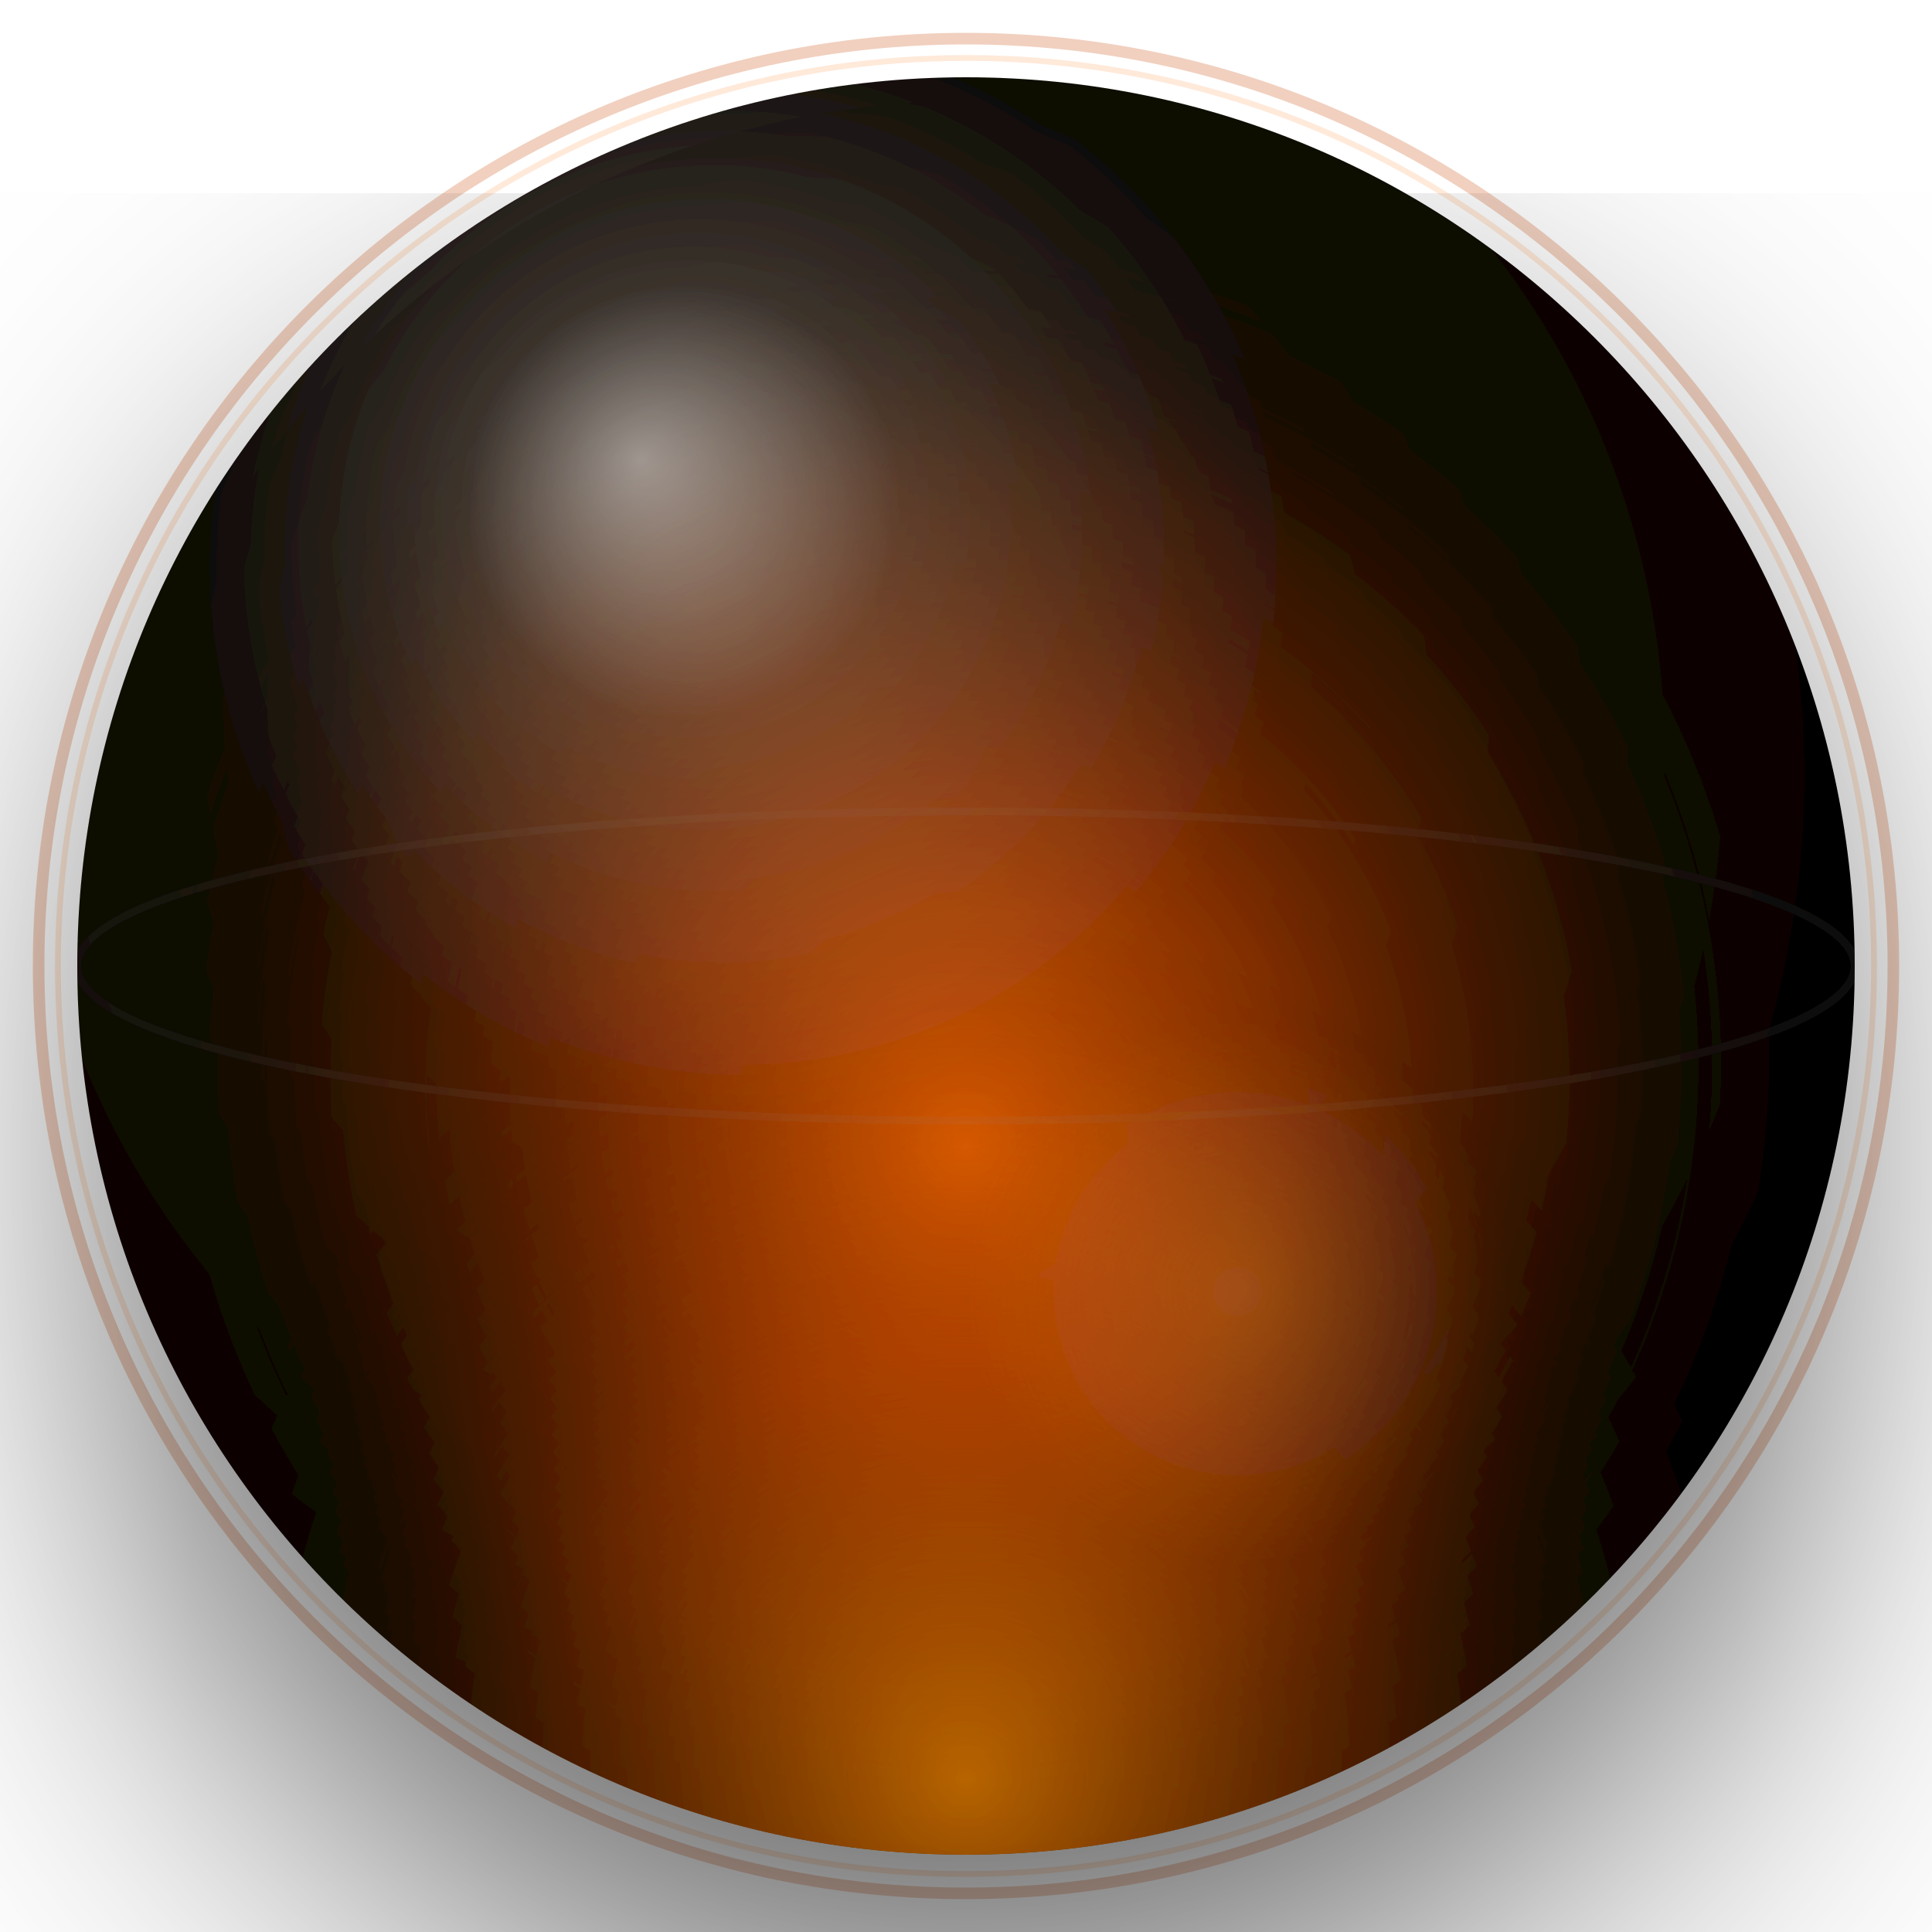
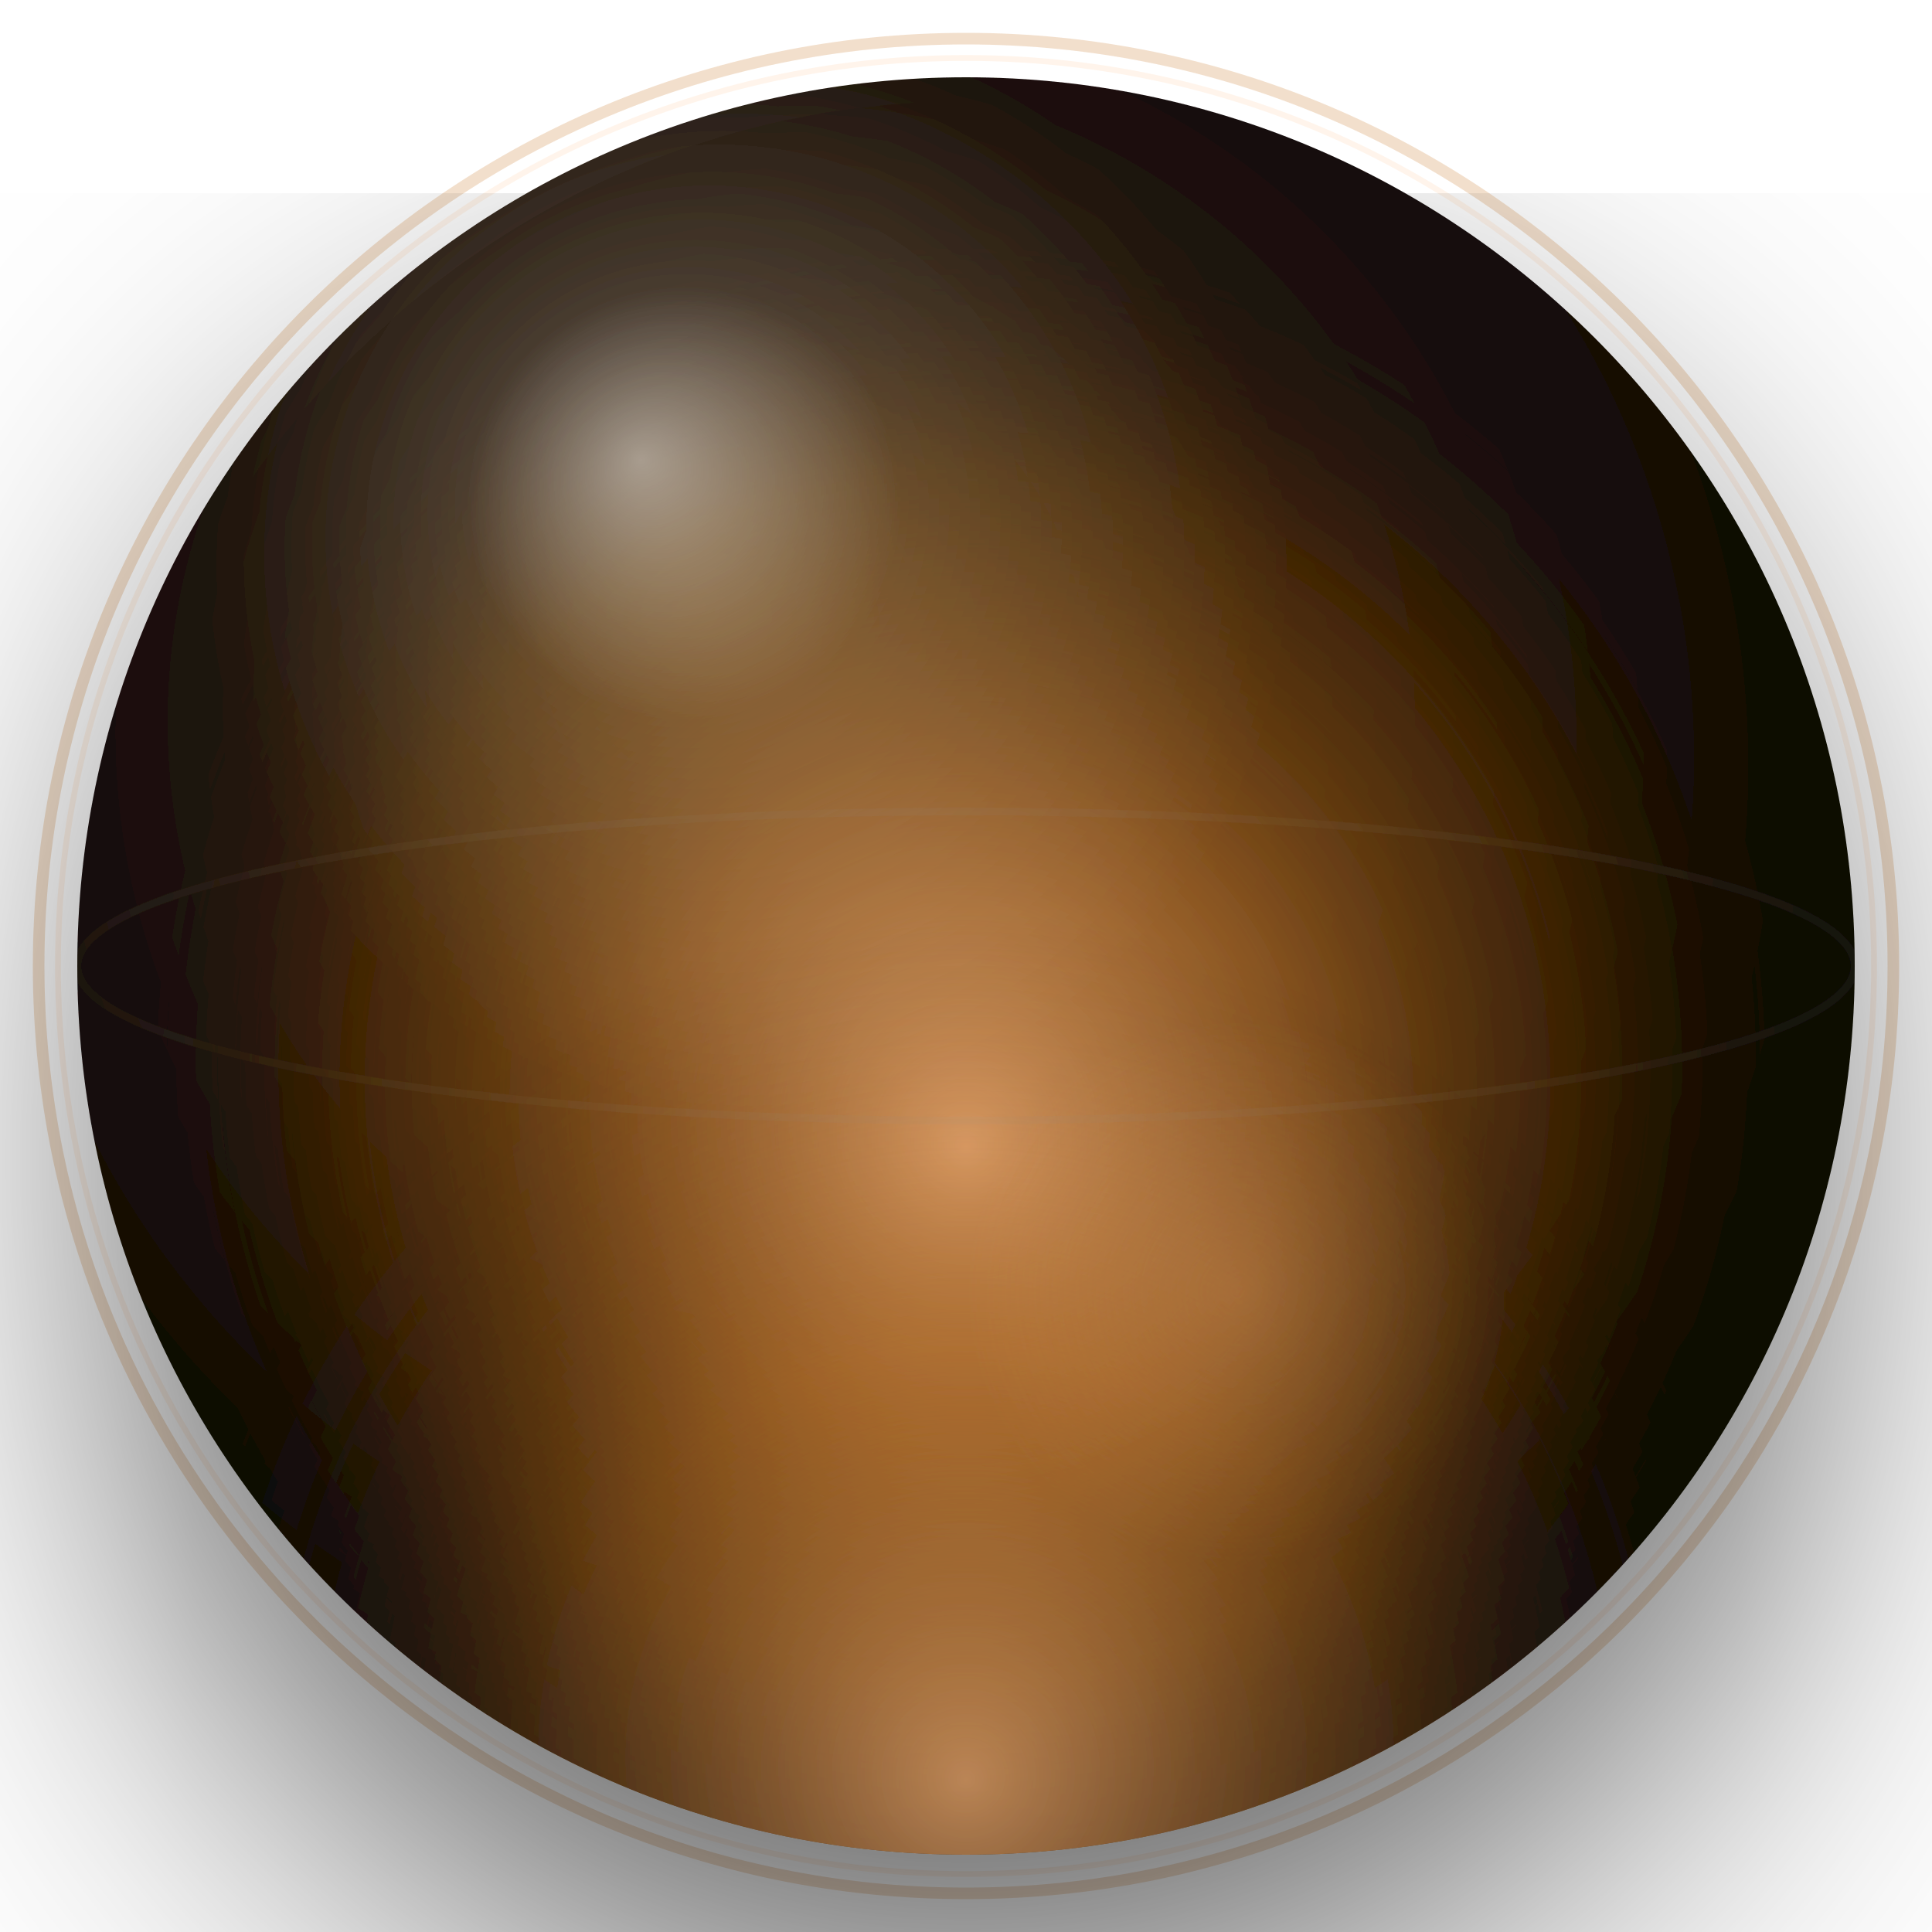
<svg xmlns="http://www.w3.org/2000/svg" width="100" height="100" viewBox="0 0 100 100">
  <defs>
    <radialGradient id="sphereBase" cx="45%" cy="40%" r="55%" fx="35%" fy="30%">
-       <stop offset="0%" stop-color="#2a1a0a" />
-       <stop offset="35%" stop-color="#1a1008" />
-       <stop offset="70%" stop-color="#0d0905" />
-       <stop offset="100%" stop-color="#050302" />
+       <stop offset="0%" stop-color="#3d2200" />
+       <stop offset="35%" stop-color="#2a1a0a" />
+       <stop offset="70%" stop-color="#1a1008" />
+       <stop offset="100%" stop-color="#0d0905" />
    </radialGradient>
    <radialGradient id="orangeGlow" cx="50%" cy="55%" r="45%" fx="50%" fy="60%">
-       <stop offset="0%" stop-color="#ff6a00" stop-opacity=".9" />
-       <stop offset="40%" stop-color="#c94400" stop-opacity=".6" />
-       <stop offset="75%" stop-color="#7a2800" stop-opacity=".3" />
-       <stop offset="100%" stop-color="#1a0800" stop-opacity="0" />
+       <stop offset="0%" stop-color="#ffb779" stop-opacity=".9" />
+       <stop offset="40%" stop-color="#cd7f32" stop-opacity=".6" />
+       <stop offset="75%" stop-color="#8e4e00" stop-opacity=".3" />
+       <stop offset="100%" stop-color="#3d1c00" stop-opacity="0" />
    </radialGradient>
    <radialGradient id="rimLight" cx="50%" cy="92%" r="45%" fx="50%" fy="95%">
-       <stop offset="0%" stop-color="#ff8c00" stop-opacity=".7" />
-       <stop offset="50%" stop-color="#e05500" stop-opacity=".3" />
+       <stop offset="0%" stop-color="#ffb779" stop-opacity=".7" />
+       <stop offset="50%" stop-color="#cd7f32" stop-opacity=".3" />
      <stop offset="100%" stop-color="#000" stop-opacity="0" />
    </radialGradient>
    <radialGradient id="glassHigh" cx="38%" cy="28%" r="30%" fx="32%" fy="22%">
      <stop offset="0%" stop-color="#fff" stop-opacity=".55" />
      <stop offset="40%" stop-color="#fff" stop-opacity=".15" />
      <stop offset="100%" stop-color="#fff" stop-opacity="0" />
    </radialGradient>
    <radialGradient id="glassHigh2" cx="65%" cy="68%" r="15%">
-       <stop offset="0%" stop-color="#fa4" stop-opacity=".25" />
-       <stop offset="100%" stop-color="#fa4" stop-opacity="0" />
+       <stop offset="0%" stop-color="#ffb779" stop-opacity=".25" />
+       <stop offset="100%" stop-color="#ffb779" stop-opacity="0" />
    </radialGradient>
    <filter id="shadow" width="140%" height="140%" x="-20%" y="-20%">
-       <feDropShadow dx="0" dy="4" flood-color="#f50" flood-opacity=".35" stdDeviation="6" />
+       <feDropShadow dx="0" dy="4" flood-color="#cd7f32" flood-opacity=".35" stdDeviation="6" />
      <feDropShadow dx="0" dy="10" flood-color="#000" flood-opacity=".6" stdDeviation="14" />
    </filter>
    <clipPath id="sphereClip">
      <circle cx="50" cy="50" r="46" />
    </clipPath>
  </defs>
-   <circle cx="50" cy="50" r="48" fill="none" stroke="#c94400" stroke-width=".6" opacity=".25" />
-   <circle cx="50" cy="50" r="47" fill="none" stroke="#ff6a00" stroke-width=".3" opacity=".15" />
+   <circle cx="50" cy="50" r="48" fill="none" stroke="#cd7f32" stroke-width=".6" opacity=".25" />
+   <circle cx="50" cy="50" r="47" fill="none" stroke="#ffb779" stroke-width=".3" opacity=".15" />
  <g filter="url(#shadow)">
    <circle cx="50" cy="50" r="46" fill="url(#sphereBase)" />
    <circle cx="50" cy="50" r="46" fill="url(#orangeGlow)" clip-path="url(#sphereClip)" />
    <circle cx="50" cy="50" r="46" fill="url(#rimLight)" clip-path="url(#sphereClip)" />
    <circle cx="50" cy="50" r="46" fill="url(#glassHigh)" clip-path="url(#sphereClip)" />
    <circle cx="50" cy="50" r="46" fill="url(#glassHigh2)" clip-path="url(#sphereClip)" />
    <circle cx="50" cy="50" r="45.5" fill="none" stroke="url(#glassHigh)" stroke-width="1.5" clip-path="url(#sphereClip)" opacity=".4" />
    <ellipse cx="50" cy="50" fill="none" stroke="#888" stroke-width=".4" clip-path="url(#sphereClip)" opacity=".08" rx="46" ry="8" />
  </g>
</svg>
